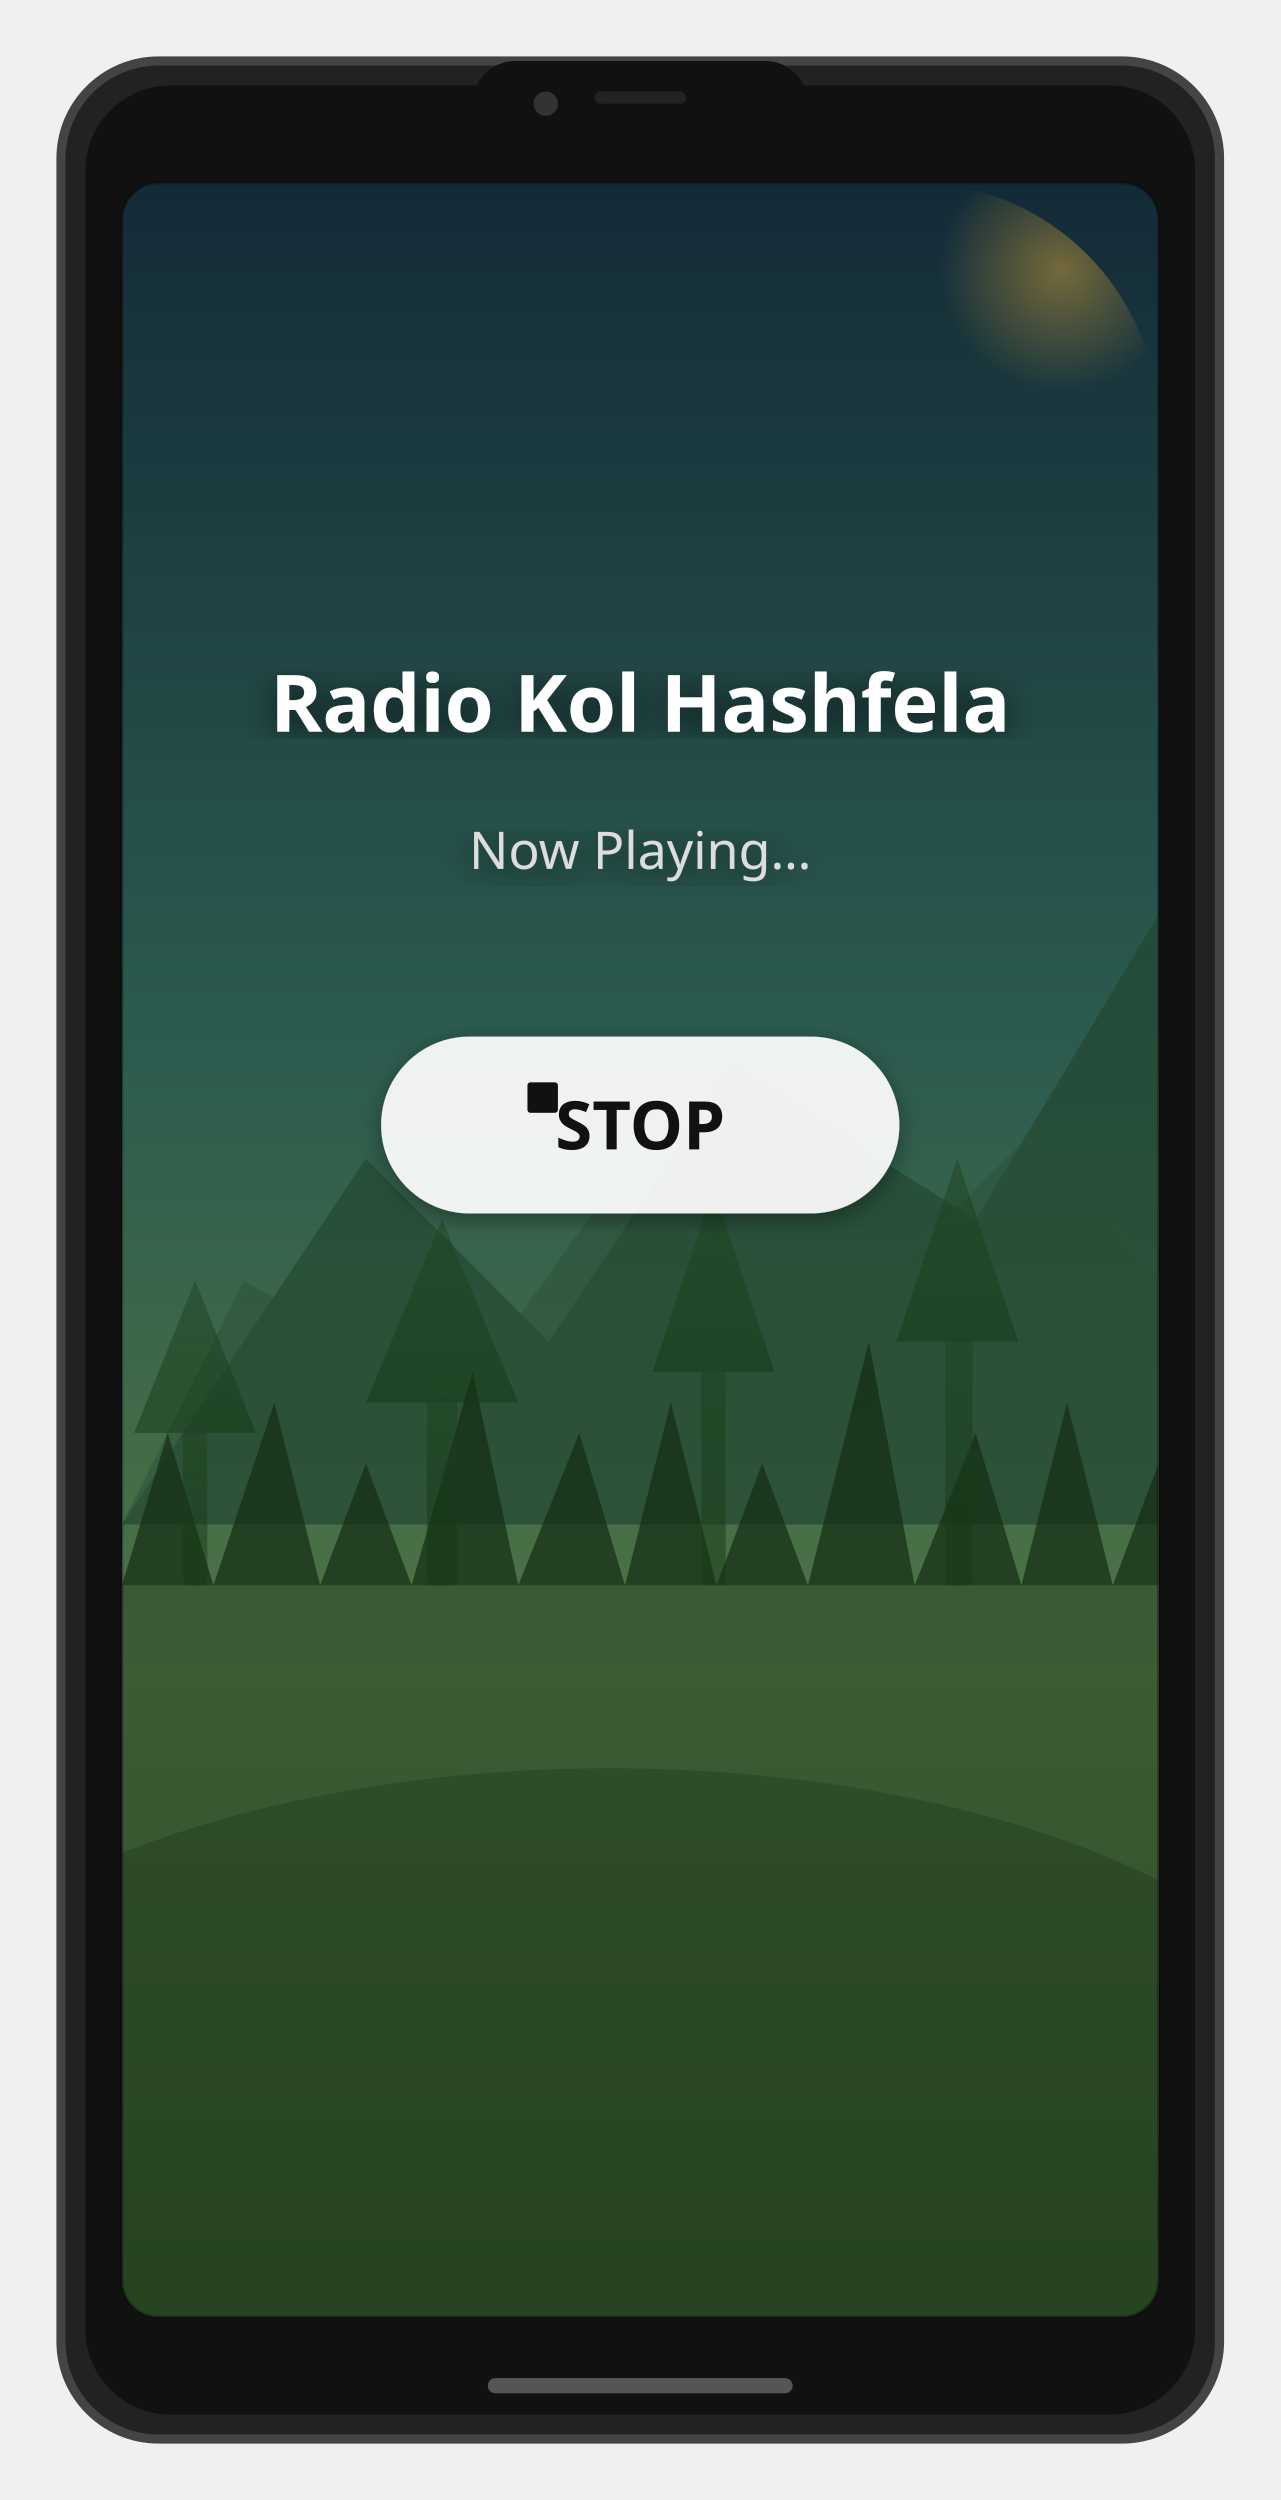
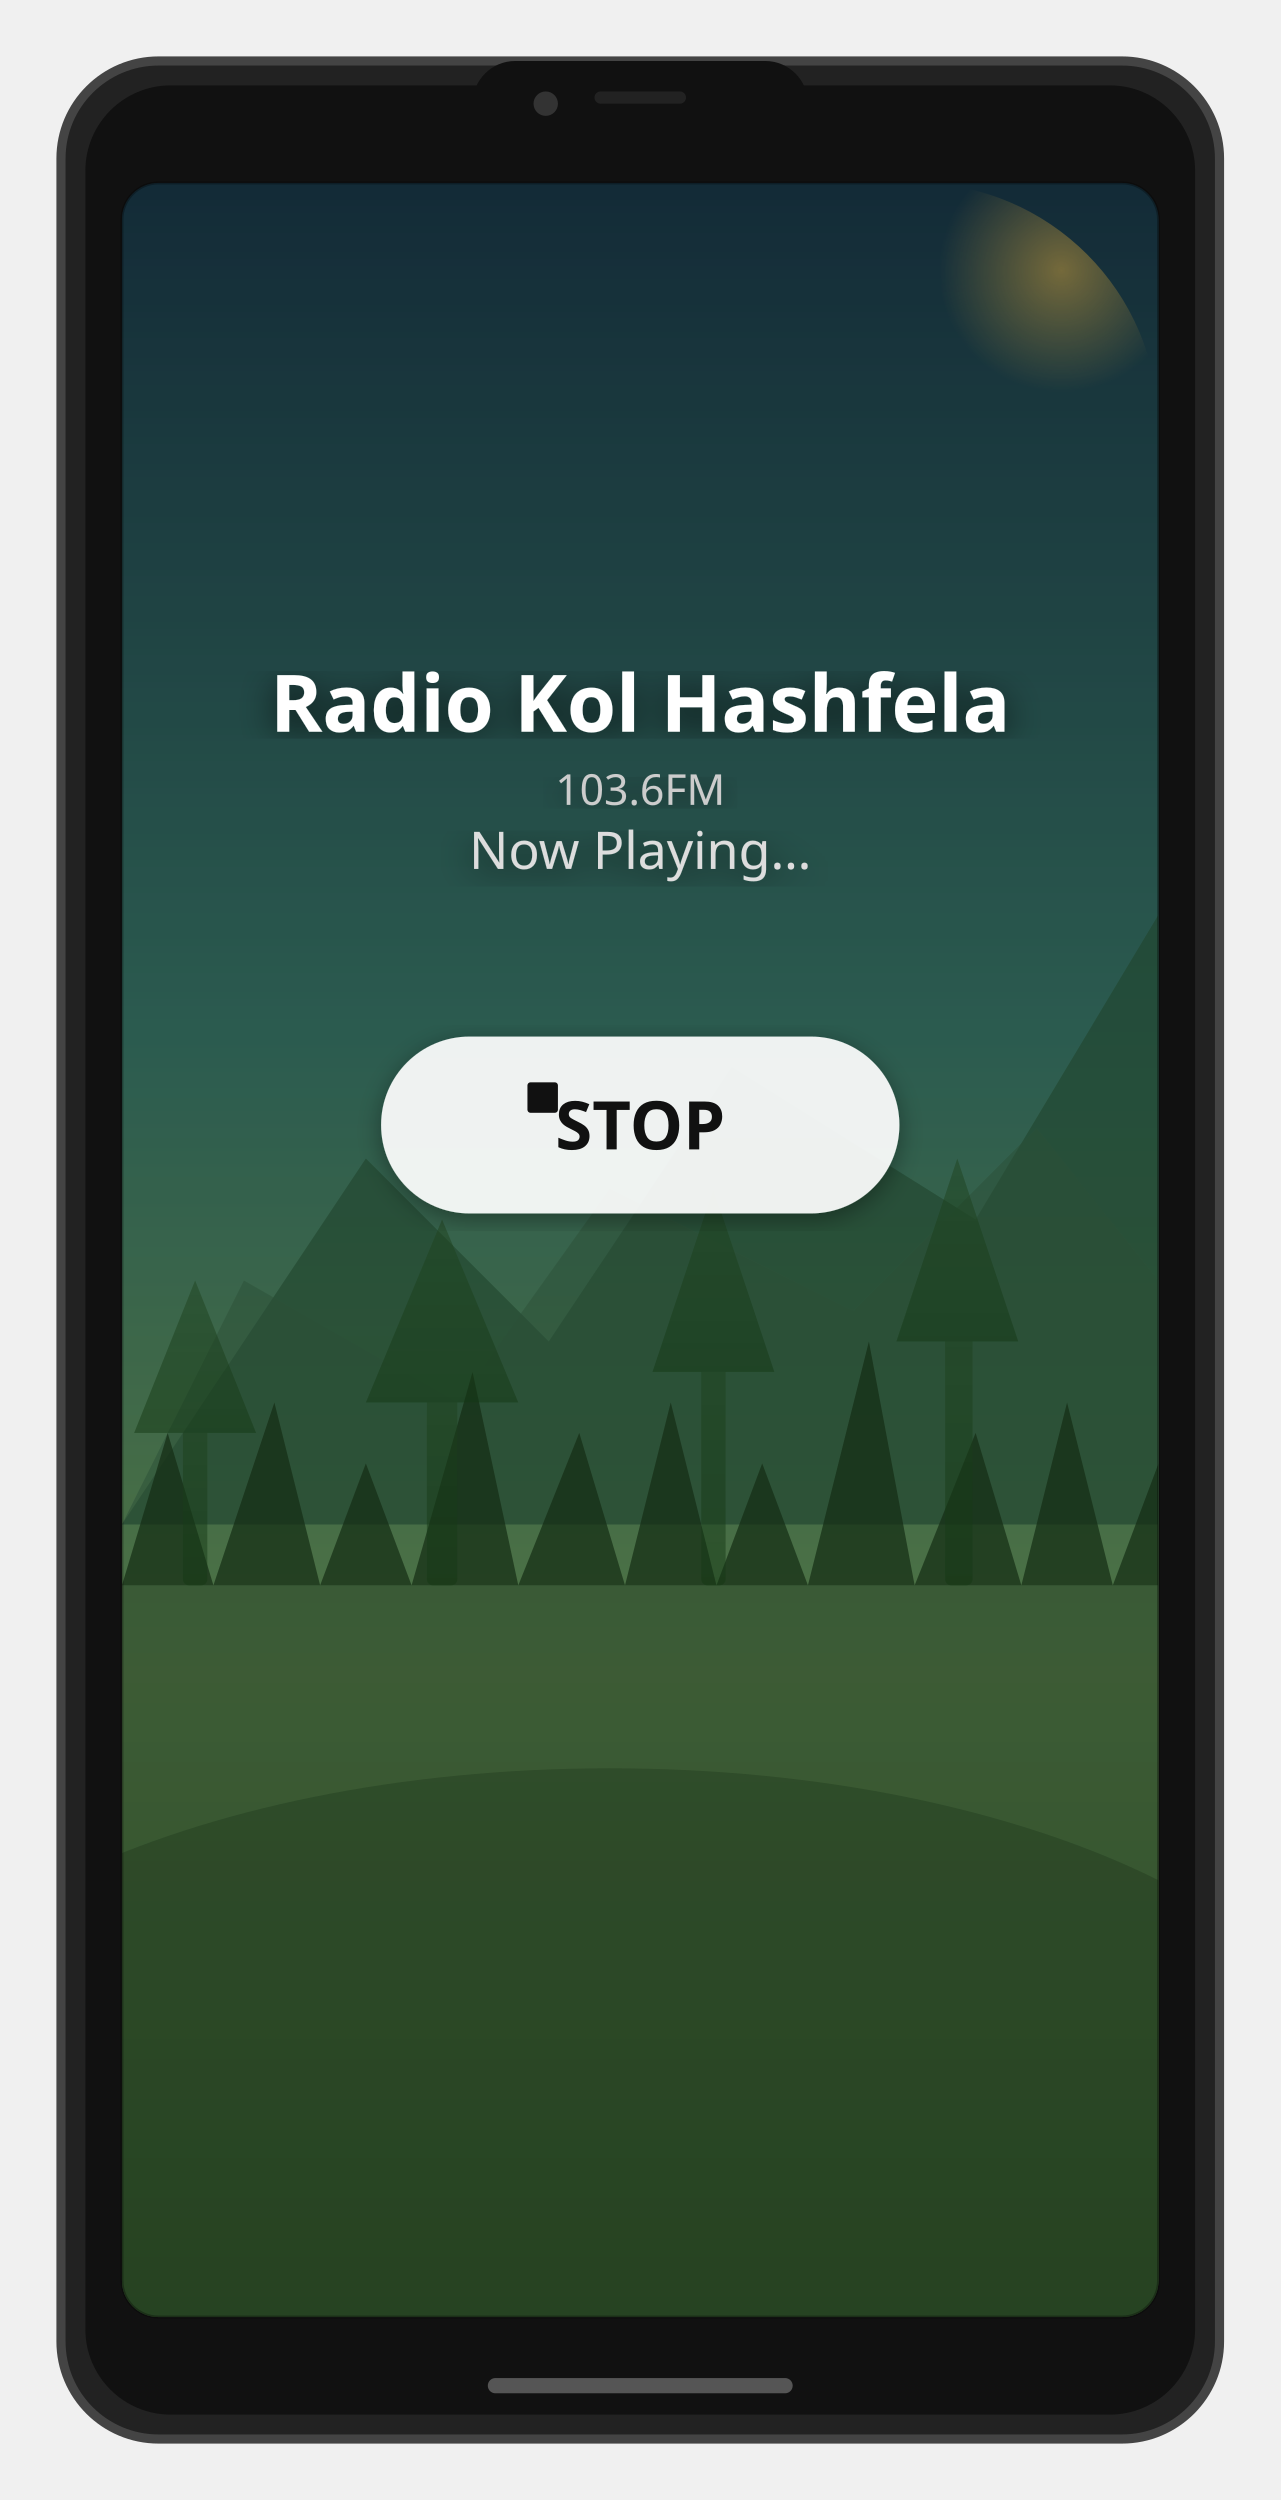
<svg xmlns="http://www.w3.org/2000/svg" viewBox="0 0 420 820" width="420" height="820">
  <defs>
    <clipPath id="screen-clip">
      <rect x="40" y="60" width="340" height="700" rx="12" />
    </clipPath>
    <linearGradient id="sky" x1="0" y1="0" x2="0" y2="1">
      <stop offset="0%" stop-color="#1a3a4a" />
      <stop offset="40%" stop-color="#3a7a6a" />
      <stop offset="70%" stop-color="#6a9a5a" />
      <stop offset="100%" stop-color="#4a7a3a" />
    </linearGradient>
    <radialGradient id="sun" cx="80%" cy="18%" r="25%">
      <stop offset="0%" stop-color="#f0c050" stop-opacity="0.6" />
      <stop offset="100%" stop-color="#f0c050" stop-opacity="0" />
    </radialGradient>
    <linearGradient id="tree-grad" x1="0" y1="0" x2="0" y2="1">
      <stop offset="0%" stop-color="#2a5a2a" />
      <stop offset="100%" stop-color="#1a4a1a" />
    </linearGradient>
    <filter id="shadow">
      <feDropShadow dx="0" dy="2" stdDeviation="4" flood-color="#000" flood-opacity="0.4" />
    </filter>
    <filter id="text-shadow">
      <feDropShadow dx="0" dy="2" stdDeviation="6" flood-color="#000" flood-opacity="0.7" />
    </filter>
  </defs>
  <rect x="20" y="20" width="380" height="780" rx="32" fill="#222" stroke="#444" stroke-width="3" />
  <rect x="28" y="28" width="364" height="764" rx="28" fill="#111" />
  <g clip-path="url(#screen-clip)">
    <rect x="40" y="60" width="340" height="700" fill="url(#sky)" />
    <circle cx="300" cy="140" r="80" fill="url(#sun)" />
    <polygon points="40,500 120,380 180,440 240,350 320,400 380,300 380,500" fill="#2a5a3a" opacity="0.6" />
    <polygon points="40,500 80,420 150,460 200,390 280,430 340,370 380,420 380,500" fill="#3a6a4a" opacity="0.5" />
    <polygon points="40,520 55,470 70,520 90,460 105,520 120,480 135,520 155,450 170,520 190,470 205,520 220,460 235,520 250,480 265,520 285,440 300,520 320,470 335,520 350,460 365,520 380,480 380,520" fill="#1a3a1a" opacity="0.7" />
    <g fill="url(#tree-grad)" opacity="0.5">
      <rect x="60" y="460" width="8" height="60" rx="2" />
      <polygon points="64,420 44,470 84,470" />
      <rect x="140" y="440" width="10" height="80" rx="2" />
      <polygon points="145,400 120,460 170,460" />
      <rect x="230" y="430" width="8" height="90" rx="2" />
      <polygon points="234,390 214,450 254,450" />
      <rect x="310" y="420" width="9" height="100" rx="2" />
      <polygon points="314,380 294,440 334,440" />
    </g>
    <rect x="40" y="520" width="340" height="240" fill="#2a4a2a" opacity="0.4" />
    <ellipse cx="200" cy="700" rx="250" ry="120" fill="#1a3a1a" opacity="0.3" />
    <rect x="40" y="60" width="340" height="700" fill="#000" opacity="0.25" />
    <text x="210" y="240" text-anchor="middle" font-family="sans-serif" font-size="26" font-weight="bold" fill="#fff" filter="url(#text-shadow)">Radio Kol Hashfela</text>
+     <text x="210" y="264" text-anchor="middle" font-family="sans-serif" font-size="14" fill="#ccc" filter="url(#text-shadow)">103.6FM</text>
    <text x="210" y="285" text-anchor="middle" font-family="sans-serif" font-size="17" fill="#ddd" filter="url(#text-shadow)">Now Playing…</text>
    <rect x="125" y="340" width="170" height="58" rx="29" fill="#fff" opacity="0.92" filter="url(#shadow)" />
    <text x="210" y="377" text-anchor="middle" font-family="sans-serif" font-size="22" font-weight="bold" fill="#111">STOP</text>
    <rect x="173" y="355" width="10" height="10" rx="1" fill="#111" />
  </g>
  <rect x="40" y="60" width="340" height="700" rx="12" fill="none" stroke="#000" stroke-width="1" opacity="0.3" />
  <rect x="155" y="20" width="110" height="28" rx="14" fill="#111" />
  <rect x="175" y="30" width="8" height="8" rx="4" fill="#333" />
  <rect x="195" y="30" width="30" height="4" rx="2" fill="#333" opacity="0.5" />
  <rect x="160" y="780" width="100" height="5" rx="2.5" fill="#555" />
</svg>
